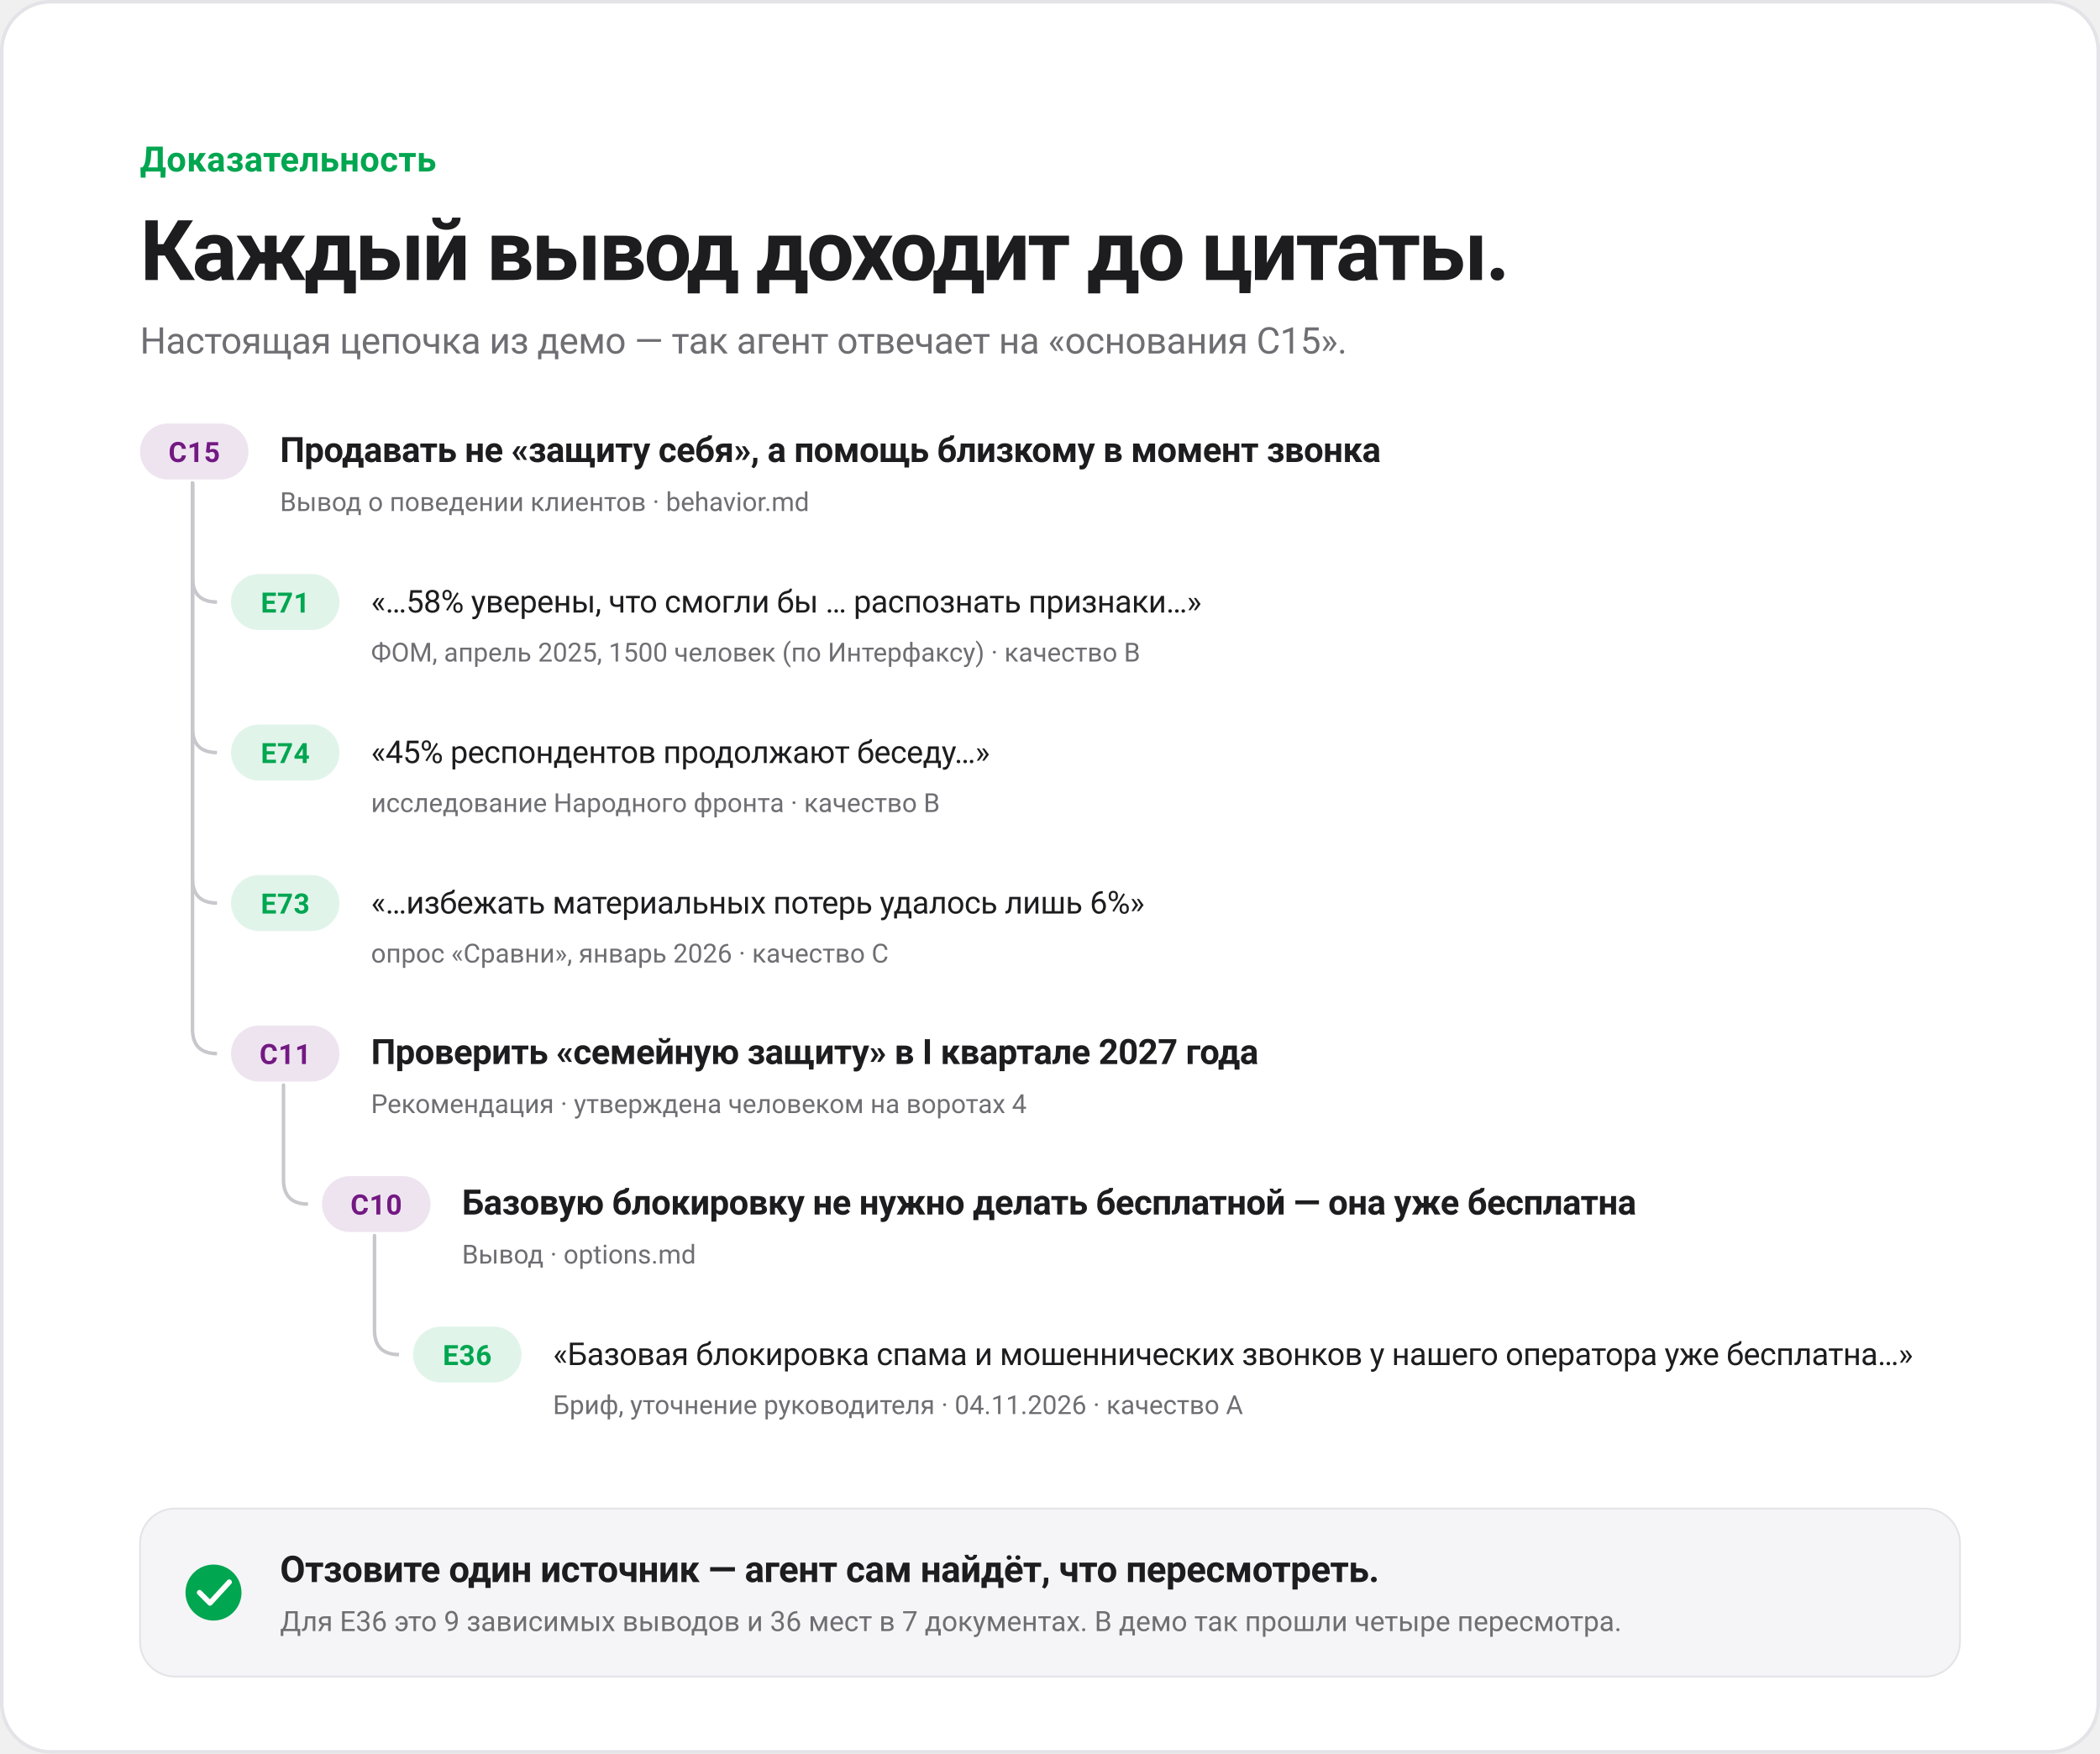
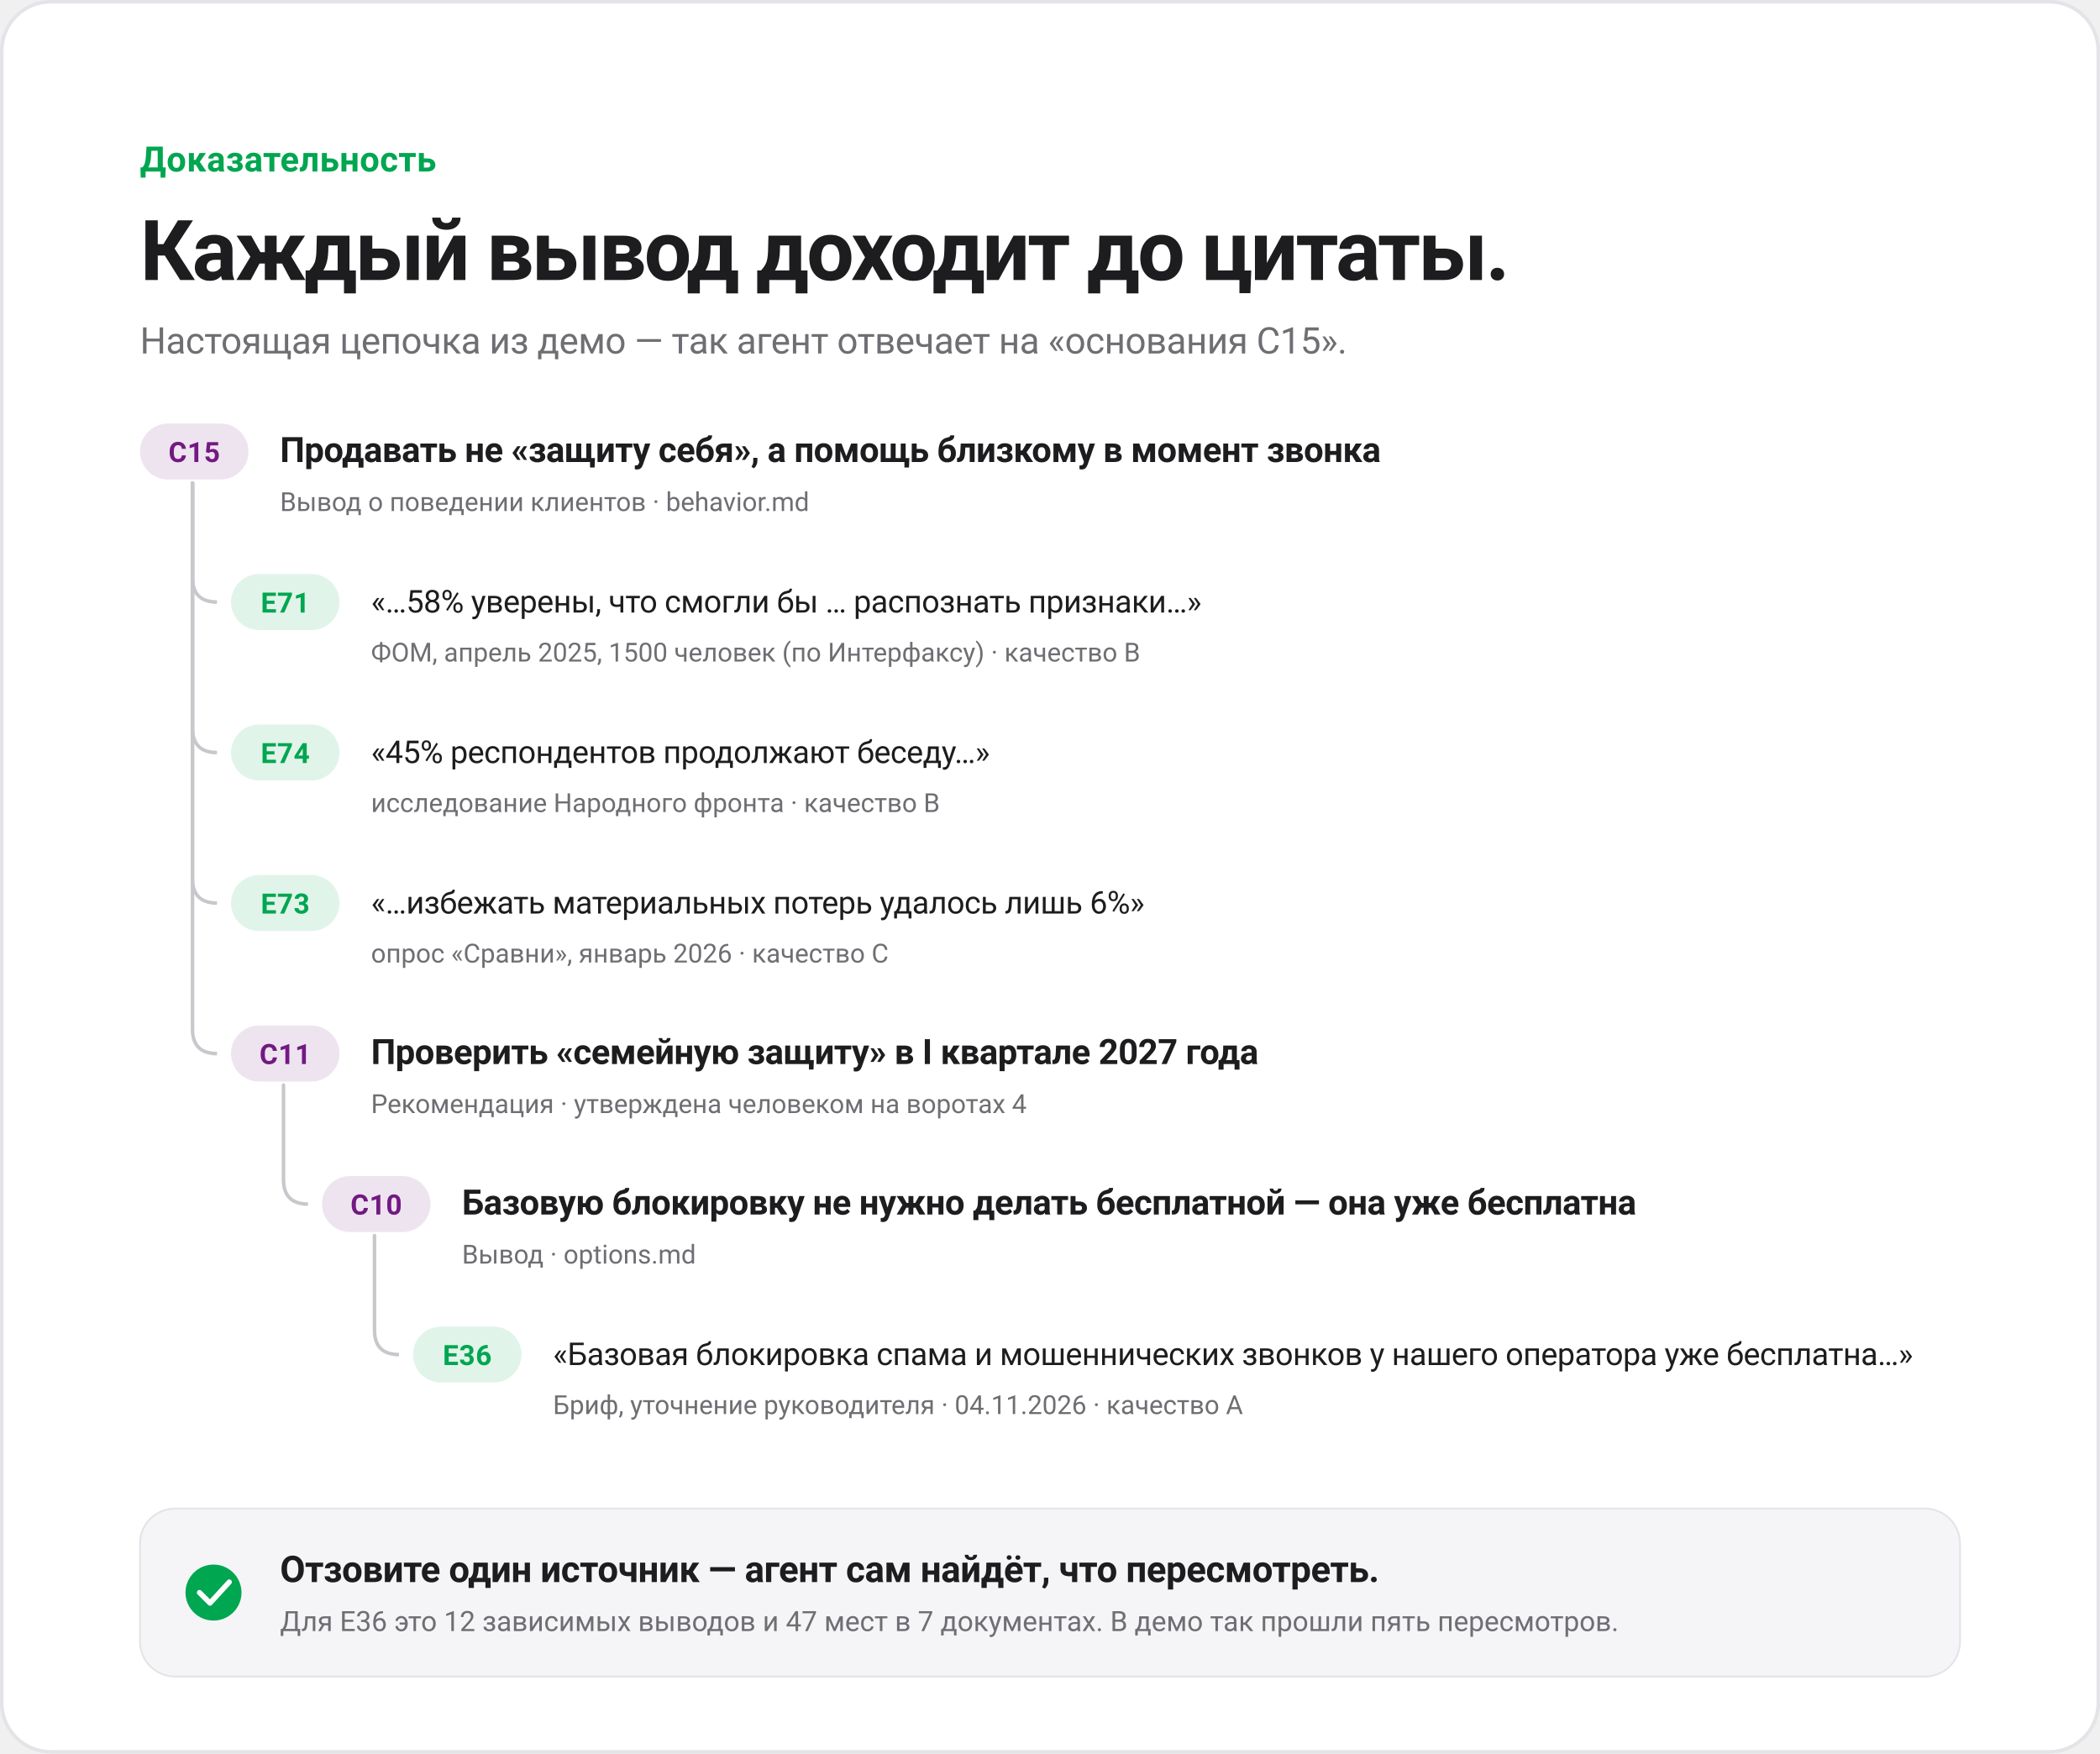
- <svg xmlns="http://www.w3.org/2000/svg" viewBox="0 0 1200 1002" width="1200" height="1002" role="img" aria-label="Цепочка оснований вывода C15 до дословных цитат источников; отзыв записи E36 затрагивает 9 выводов и 36 мест в 7 документах">
+ <svg xmlns="http://www.w3.org/2000/svg" viewBox="0 0 1200 1002" width="1200" height="1002" role="img" aria-label="Цепочка оснований вывода C15 до дословных цитат источников; отзыв записи E36 затрагивает 12 выводов и 47 мест в 7 документах">
  <style>text{font-family:-apple-system,BlinkMacSystemFont,'SF Pro Display','Segoe UI',Roboto,Helvetica,Arial,sans-serif}</style>
  <rect x="1" y="1" width="1198" height="1000" rx="28" fill="#ffffff" stroke="#e3e3e8" stroke-width="2" />
  <text x="80" y="98" font-size="20" font-weight="600" fill="#00a650" letter-spacing="0.2" text-anchor="start">Доказательность</text>
  <text x="80" y="160" font-size="48" font-weight="700" fill="#1d1d1f" letter-spacing="-1.3" text-anchor="start">Каждый вывод доходит до цитаты.</text>
  <text x="80" y="202" font-size="21" font-weight="400" fill="#6e6e73" letter-spacing="-0.2" text-anchor="start">Настоящая цепочка из демо — так агент отвечает на «основания C15».</text>
  <path d="M110 276 V330 Q110 344 124 344 H122" fill="none" stroke="#c7c7cc" stroke-width="2" stroke-linecap="round" />
  <path d="M110 276 V416 Q110 430 124 430 H122" fill="none" stroke="#c7c7cc" stroke-width="2" stroke-linecap="round" />
  <path d="M110 276 V502 Q110 516 124 516 H122" fill="none" stroke="#c7c7cc" stroke-width="2" stroke-linecap="round" />
  <path d="M110 276 V588 Q110 602 124 602 H122" fill="none" stroke="#c7c7cc" stroke-width="2" stroke-linecap="round" />
  <path d="M162 620 V674 Q162 688 176 688 H174" fill="none" stroke="#c7c7cc" stroke-width="2" stroke-linecap="round" />
  <path d="M214 706 V760 Q214 774 228 774 H226" fill="none" stroke="#c7c7cc" stroke-width="2" stroke-linecap="round" />
  <rect x="80" y="242" width="62" height="32" rx="16" fill="#731982" fill-opacity="0.12" />
  <text x="111" y="264" font-size="16" font-weight="700" fill="#731982" letter-spacing="0.3" text-anchor="middle">C15</text>
  <text x="160" y="264" font-size="20" font-weight="600" fill="#1d1d1f" letter-spacing="-0.2" text-anchor="start">Продавать не «защиту себя», а помощь близкому в момент звонка</text>
  <text x="160" y="292" font-size="15" font-weight="400" fill="#6e6e73" letter-spacing="0" text-anchor="start">Вывод о поведении клиентов · behavior.md</text>
  <rect x="132" y="328" width="62" height="32" rx="16" fill="#00a650" fill-opacity="0.12" />
  <text x="163" y="350" font-size="16" font-weight="700" fill="#00a650" letter-spacing="0.3" text-anchor="middle">E71</text>
  <text x="212" y="350" font-size="18" font-weight="400" fill="#1d1d1f" letter-spacing="-0.2" text-anchor="start">«…58% уверены, что смогли бы … распознать признаки…»</text>
  <text x="212" y="378" font-size="15" font-weight="400" fill="#6e6e73" letter-spacing="0" text-anchor="start">ФОМ, апрель 2025, 1500 человек (по Интерфаксу) · качество B</text>
  <rect x="132" y="414" width="62" height="32" rx="16" fill="#00a650" fill-opacity="0.12" />
  <text x="163" y="436" font-size="16" font-weight="700" fill="#00a650" letter-spacing="0.3" text-anchor="middle">E74</text>
  <text x="212" y="436" font-size="18" font-weight="400" fill="#1d1d1f" letter-spacing="-0.2" text-anchor="start">«45% респондентов продолжают беседу…»</text>
  <text x="212" y="464" font-size="15" font-weight="400" fill="#6e6e73" letter-spacing="0" text-anchor="start">исследование Народного фронта · качество B</text>
  <rect x="132" y="500" width="62" height="32" rx="16" fill="#00a650" fill-opacity="0.12" />
  <text x="163" y="522" font-size="16" font-weight="700" fill="#00a650" letter-spacing="0.3" text-anchor="middle">E73</text>
  <text x="212" y="522" font-size="18" font-weight="400" fill="#1d1d1f" letter-spacing="-0.2" text-anchor="start">«…избежать материальных потерь удалось лишь 6%»</text>
  <text x="212" y="550" font-size="15" font-weight="400" fill="#6e6e73" letter-spacing="0" text-anchor="start">опрос «Сравни», январь 2026 · качество C</text>
  <rect x="132" y="586" width="62" height="32" rx="16" fill="#731982" fill-opacity="0.12" />
  <text x="163" y="608" font-size="16" font-weight="700" fill="#731982" letter-spacing="0.3" text-anchor="middle">C11</text>
  <text x="212" y="608" font-size="20" font-weight="600" fill="#1d1d1f" letter-spacing="-0.2" text-anchor="start">Проверить «семейную защиту» в I квартале 2027 года</text>
  <text x="212" y="636" font-size="15" font-weight="400" fill="#6e6e73" letter-spacing="0" text-anchor="start">Рекомендация · утверждена человеком на воротах 4</text>
  <rect x="184" y="672" width="62" height="32" rx="16" fill="#731982" fill-opacity="0.12" />
  <text x="215" y="694" font-size="16" font-weight="700" fill="#731982" letter-spacing="0.3" text-anchor="middle">C10</text>
  <text x="264" y="694" font-size="20" font-weight="600" fill="#1d1d1f" letter-spacing="-0.2" text-anchor="start">Базовую блокировку не нужно делать бесплатной — она уже бесплатна</text>
  <text x="264" y="722" font-size="15" font-weight="400" fill="#6e6e73" letter-spacing="0" text-anchor="start">Вывод · options.md</text>
  <rect x="236" y="758" width="62" height="32" rx="16" fill="#00a650" fill-opacity="0.12" />
  <text x="267" y="780" font-size="16" font-weight="700" fill="#00a650" letter-spacing="0.3" text-anchor="middle">E36</text>
  <text x="316" y="780" font-size="18" font-weight="400" fill="#1d1d1f" letter-spacing="-0.2" text-anchor="start">«Базовая блокировка спама и мошеннических звонков у нашего оператора уже бесплатна…»</text>
  <text x="316" y="808" font-size="15" font-weight="400" fill="#6e6e73" letter-spacing="0" text-anchor="start">Бриф, уточнение руководителя · 04.11.2026 · качество A</text>
  <rect x="80" y="862" width="1040" height="96" rx="20" fill="#f5f5f7" stroke="#e3e3e8" />
  <circle cx="122" cy="910" r="16" fill="#00a650" />
  <path d="M114 910 l6 6 l11 -12" fill="none" stroke="#ffffff" stroke-width="3" stroke-linecap="round" stroke-linejoin="round" />
  <text x="160" y="904" font-size="21" font-weight="600" fill="#1d1d1f" letter-spacing="-0.2" text-anchor="start">Отзовите один источник — агент сам найдёт, что пересмотреть.</text>
-   <text x="160" y="932" font-size="16" font-weight="400" fill="#6e6e73" letter-spacing="0" text-anchor="start">Для E36 это 9 зависимых выводов и 36 мест в 7 документах. В демо так прошли четыре пересмотра.</text>
+   <text x="160" y="932" font-size="16" font-weight="400" fill="#6e6e73" letter-spacing="0" text-anchor="start">Для E36 это 12 зависимых выводов и 47 мест в 7 документах. В демо так прошли пять пересмотров.</text>
</svg>
